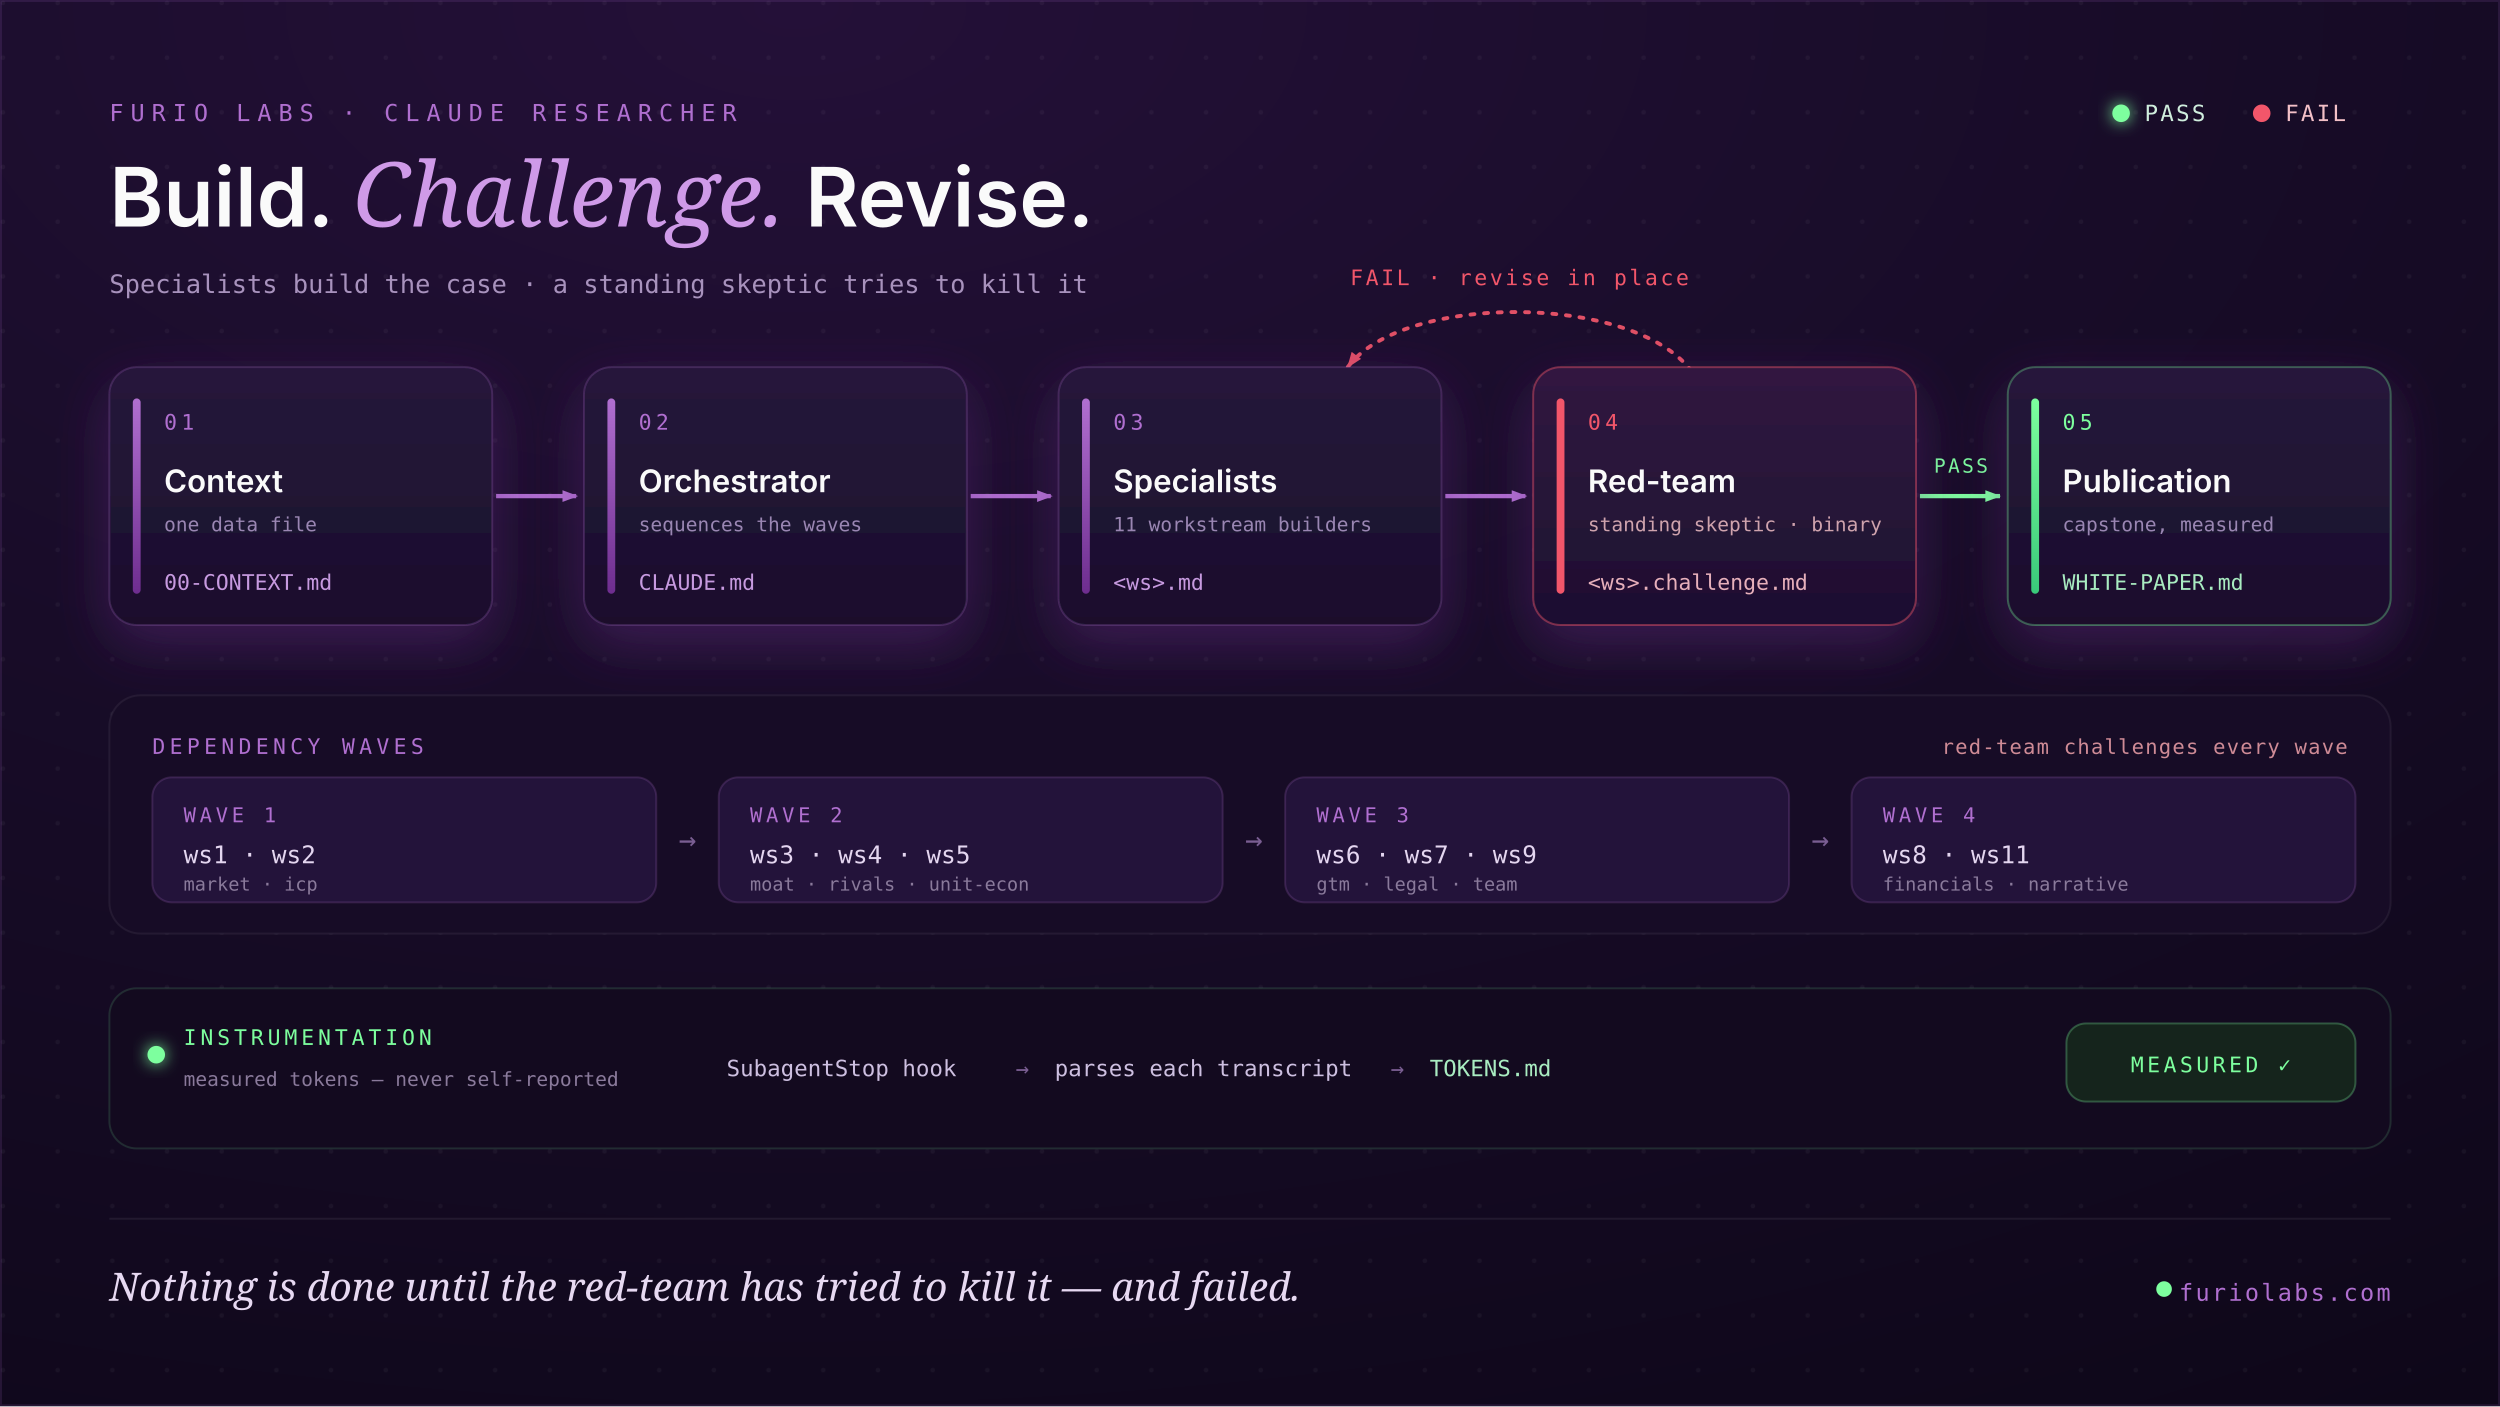
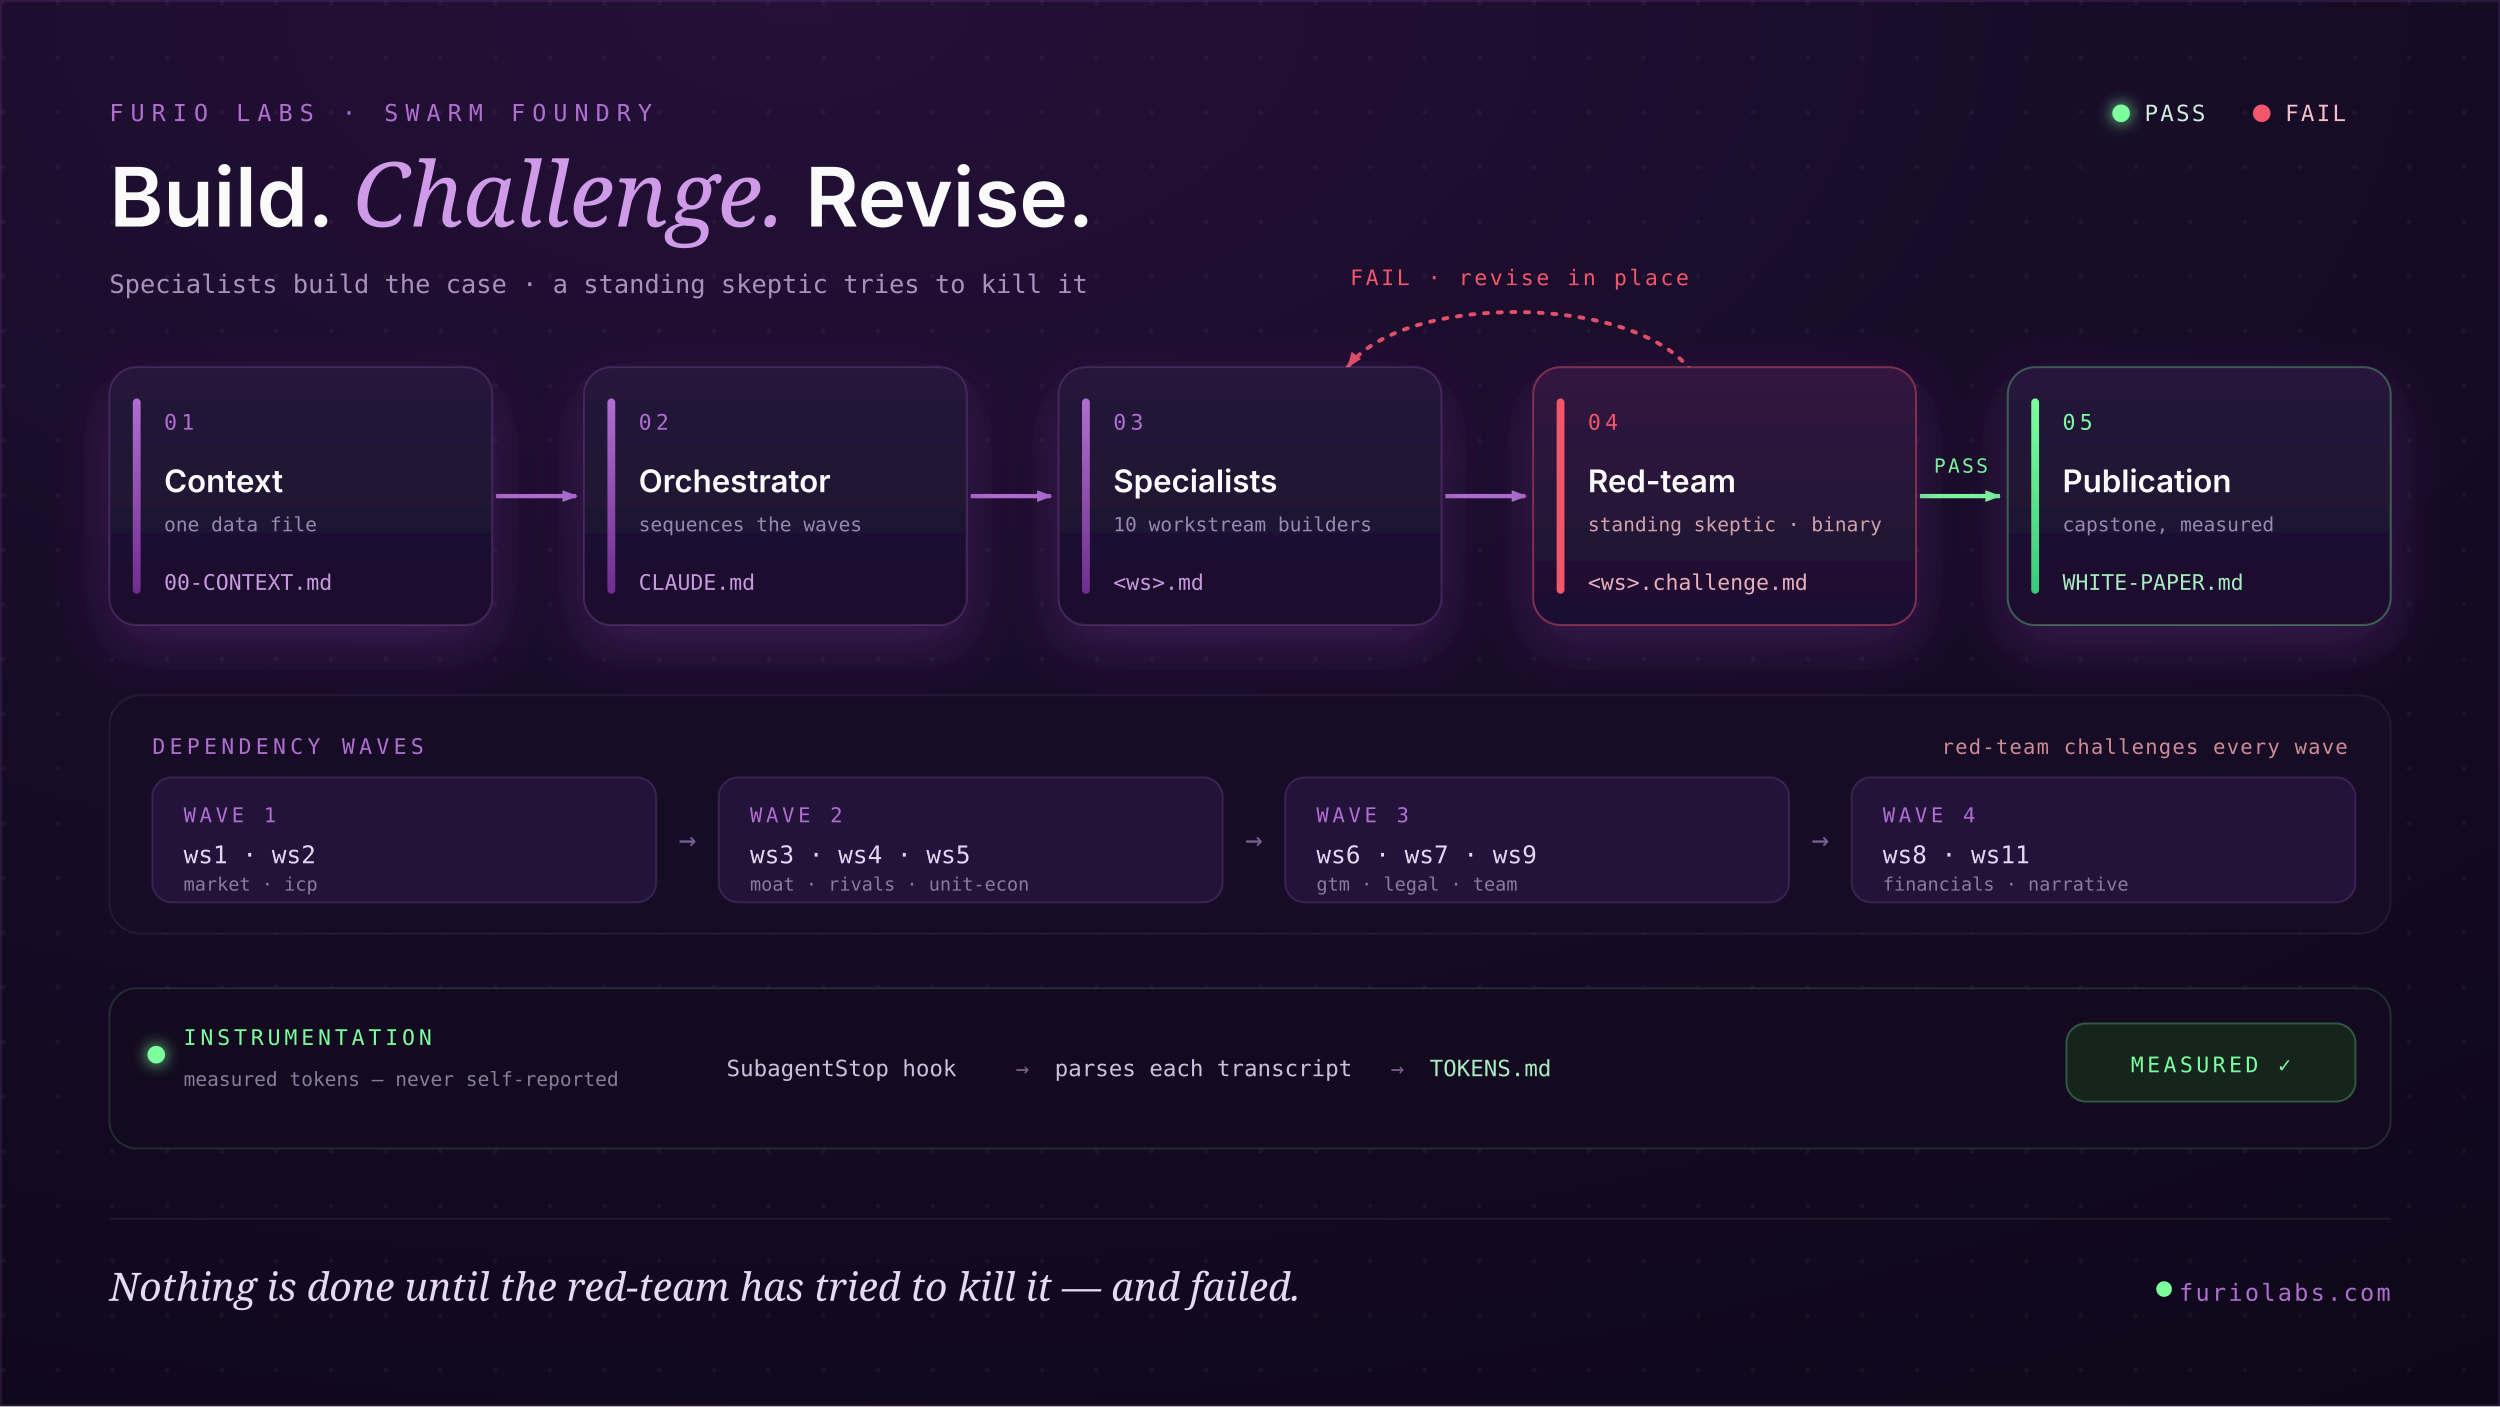
<svg xmlns="http://www.w3.org/2000/svg" viewBox="0 0 1280 720" width="1280" height="720" font-family="Geist, system-ui, -apple-system, sans-serif" role="img" aria-label="The build, challenge, revise swarm — architecture diagram">
  <defs>
    <radialGradient id="bg" cx="32%" cy="0%" r="120%">
      <stop offset="0%" stop-color="#241038" />
      <stop offset="45%" stop-color="#180c28" />
      <stop offset="100%" stop-color="#0e0719" />
    </radialGradient>
    <linearGradient id="card" x1="0" y1="0" x2="0" y2="1">
      <stop offset="0%" stop-color="#26163b" />
      <stop offset="100%" stop-color="#1a0f2c" />
    </linearGradient>
    <linearGradient id="cardGate" x1="0" y1="0" x2="0" y2="1">
      <stop offset="0%" stop-color="#311640" />
      <stop offset="100%" stop-color="#1d1030" />
    </linearGradient>
    <linearGradient id="plumBar" x1="0" y1="0" x2="0" y2="1">
      <stop offset="0%" stop-color="#b06fd0" />
      <stop offset="100%" stop-color="#6e2d8f" />
    </linearGradient>
    <linearGradient id="mintBar" x1="0" y1="0" x2="0" y2="1">
      <stop offset="0%" stop-color="#7dff9e" />
      <stop offset="100%" stop-color="#39c97a" />
    </linearGradient>
    <pattern id="dots" width="28" height="28" patternUnits="userSpaceOnUse">
      <circle cx="1.5" cy="1.5" r="1.2" fill="#ffffff" opacity="0.04" />
    </pattern>
    <filter id="cardSh" x="-30%" y="-30%" width="160%" height="170%">
      <feDropShadow dx="0" dy="10" stdDeviation="14" flood-color="#6e2d8f" flood-opacity="0.40" />
    </filter>
    <filter id="mintGlow" x="-80%" y="-80%" width="260%" height="260%">
      <feGaussianBlur stdDeviation="4" result="b" />
      <feMerge>
        <feMergeNode in="b" />
        <feMergeNode in="SourceGraphic" />
      </feMerge>
    </filter>
    <marker id="aMauve" markerWidth="9" markerHeight="9" refX="7" refY="3" orient="auto" markerUnits="userSpaceOnUse">
      <path d="M0,0 L8,3 L0,6 Z" fill="#b06fd0" />
    </marker>
    <marker id="aMint" markerWidth="10" markerHeight="10" refX="7.5" refY="3" orient="auto" markerUnits="userSpaceOnUse">
      <path d="M0,0 L8,3 L0,6 Z" fill="#7dff9e" />
    </marker>
    <marker id="aRed" markerWidth="10" markerHeight="10" refX="7.5" refY="3" orient="auto" markerUnits="userSpaceOnUse">
      <path d="M0,0 L8,3 L0,6 Z" fill="#f2566a" />
    </marker>
  </defs>
  <rect width="1280" height="720" fill="url(#bg)" />
  <rect width="1280" height="720" fill="url(#dots)" />
  <rect x="0.5" y="0.5" width="1279" height="719" rx="0" fill="none" stroke="#b06fd0" stroke-opacity="0.14" />
-   <text x="56" y="62" font-family="'Geist Mono', ui-monospace, monospace" font-size="12" letter-spacing="0.30em" fill="#b06fd0">FURIO LABS · CLAUDE RESEARCHER</text>
+   <text x="56" y="62" font-family="'Geist Mono', ui-monospace, monospace" font-size="12" letter-spacing="0.30em" fill="#b06fd0">FURIO LABS · SWARM FOUNDRY</text>
  <text x="56" y="116" font-size="42" font-weight="600" fill="#fafafa">Build. <tspan font-family="'Instrument Serif', Georgia, serif" font-style="italic" font-weight="400" font-size="46" fill="#cf9ae8">Challenge.</tspan> Revise.</text>
  <text x="56" y="150" font-family="'Geist Mono', ui-monospace, monospace" font-size="13" fill="#a892bd">Specialists build the case · a standing skeptic tries to kill it</text>
  <g font-family="'Geist Mono', ui-monospace, monospace" font-size="11.5" letter-spacing="0.10em">
    <circle cx="1086" cy="58" r="4.5" fill="#7dff9e" filter="url(#mintGlow)" />
    <text x="1098" y="62" fill="#cfeedd">PASS</text>
    <circle cx="1158" cy="58" r="4.5" fill="#f2566a" />
    <text x="1170" y="62" fill="#f3c0c7">FAIL</text>
  </g>
  <path d="M 866 190 C 836 150, 718 150, 690 188" fill="none" stroke="#f2566a" stroke-width="2" stroke-dasharray="2 5" stroke-linecap="round" marker-end="url(#aRed)" opacity="0.92" />
  <text x="778" y="146" text-anchor="middle" font-family="'Geist Mono', ui-monospace, monospace" font-size="11" letter-spacing="0.12em" fill="#f2566a">FAIL · revise in place</text>
  <g stroke-width="2.2" fill="none">
    <line x1="254" y1="254" x2="295" y2="254" stroke="#b06fd0" marker-end="url(#aMauve)" />
    <line x1="497" y1="254" x2="538" y2="254" stroke="#b06fd0" marker-end="url(#aMauve)" />
    <line x1="740" y1="254" x2="781" y2="254" stroke="#b06fd0" marker-end="url(#aMauve)" />
    <line x1="983" y1="254" x2="1024" y2="254" stroke="#7dff9e" marker-end="url(#aMint)" />
  </g>
  <text x="1004" y="242" text-anchor="middle" font-family="'Geist Mono', ui-monospace, monospace" font-size="10" letter-spacing="0.12em" fill="#7dff9e">PASS</text>
  <g filter="url(#cardSh)">
    <rect x="56" y="188" width="196" height="132" rx="14" fill="url(#card)" stroke="#b06fd0" stroke-opacity="0.22" />
  </g>
  <rect x="68" y="204" width="4" height="100" rx="2" fill="url(#plumBar)" />
  <text x="84" y="220" font-family="'Geist Mono', ui-monospace, monospace" font-size="11" letter-spacing="0.20em" fill="#b06fd0">01</text>
  <text x="84" y="252" font-size="16" font-weight="600" fill="#fafafa">Context</text>
  <text x="84" y="272" font-family="'Geist Mono', ui-monospace, monospace" font-size="10" fill="#9a86b3">one data file</text>
  <text x="84" y="302" font-family="'Geist Mono', ui-monospace, monospace" font-size="11" fill="#c79ae0">00-CONTEXT.md</text>
  <g filter="url(#cardSh)">
    <rect x="299" y="188" width="196" height="132" rx="14" fill="url(#card)" stroke="#b06fd0" stroke-opacity="0.22" />
  </g>
  <rect x="311" y="204" width="4" height="100" rx="2" fill="url(#plumBar)" />
  <text x="327" y="220" font-family="'Geist Mono', ui-monospace, monospace" font-size="11" letter-spacing="0.20em" fill="#b06fd0">02</text>
  <text x="327" y="252" font-size="16" font-weight="600" fill="#fafafa">Orchestrator</text>
  <text x="327" y="272" font-family="'Geist Mono', ui-monospace, monospace" font-size="10" fill="#9a86b3">sequences the waves</text>
  <text x="327" y="302" font-family="'Geist Mono', ui-monospace, monospace" font-size="11" fill="#c79ae0">CLAUDE.md</text>
  <g filter="url(#cardSh)">
    <rect x="542" y="188" width="196" height="132" rx="14" fill="url(#card)" stroke="#b06fd0" stroke-opacity="0.22" />
  </g>
  <rect x="554" y="204" width="4" height="100" rx="2" fill="url(#plumBar)" />
  <text x="570" y="220" font-family="'Geist Mono', ui-monospace, monospace" font-size="11" letter-spacing="0.20em" fill="#b06fd0">03</text>
  <text x="570" y="252" font-size="16" font-weight="600" fill="#fafafa">Specialists</text>
-   <text x="570" y="272" font-family="'Geist Mono', ui-monospace, monospace" font-size="10" fill="#9a86b3">11 workstream builders</text>
+   <text x="570" y="272" font-family="'Geist Mono', ui-monospace, monospace" font-size="10" fill="#9a86b3">10 workstream builders</text>
  <text x="570" y="302" font-family="'Geist Mono', ui-monospace, monospace" font-size="11" fill="#c79ae0">&lt;ws&gt;.md</text>
  <g filter="url(#cardSh)">
    <rect x="785" y="188" width="196" height="132" rx="14" fill="url(#cardGate)" stroke="#f2566a" stroke-opacity="0.42" />
  </g>
  <rect x="797" y="204" width="4" height="100" rx="2" fill="#f2566a" />
  <text x="813" y="220" font-family="'Geist Mono', ui-monospace, monospace" font-size="11" letter-spacing="0.20em" fill="#f2566a">04</text>
  <text x="813" y="252" font-size="16" font-weight="600" fill="#fafafa">Red-team</text>
  <text x="813" y="272" font-family="'Geist Mono', ui-monospace, monospace" font-size="10" fill="#cfa3ad">standing skeptic · binary</text>
  <text x="813" y="302" font-family="'Geist Mono', ui-monospace, monospace" font-size="11" fill="#e7b0bb">&lt;ws&gt;.challenge.md</text>
  <g filter="url(#cardSh)">
    <rect x="1028" y="188" width="196" height="132" rx="14" fill="url(#card)" stroke="#7dff9e" stroke-opacity="0.30" />
  </g>
  <rect x="1040" y="204" width="4" height="100" rx="2" fill="url(#mintBar)" />
  <text x="1056" y="220" font-family="'Geist Mono', ui-monospace, monospace" font-size="11" letter-spacing="0.20em" fill="#7dff9e">05</text>
  <text x="1056" y="252" font-size="16" font-weight="600" fill="#fafafa">Publication</text>
  <text x="1056" y="272" font-family="'Geist Mono', ui-monospace, monospace" font-size="10" fill="#9a86b3">capstone, measured</text>
  <text x="1056" y="302" font-family="'Geist Mono', ui-monospace, monospace" font-size="11" fill="#a9ecc1">WHITE-PAPER.md</text>
  <rect x="56" y="356" width="1168" height="122" rx="16" fill="#170c26" stroke="#ffffff" stroke-opacity="0.06" />
  <text x="78" y="386" font-family="'Geist Mono', ui-monospace, monospace" font-size="11" letter-spacing="0.20em" fill="#b06fd0">DEPENDENCY WAVES</text>
  <text x="1202" y="386" text-anchor="end" font-family="'Geist Mono', ui-monospace, monospace" font-size="10.5" letter-spacing="0.06em" fill="#cf8b96">red-team challenges every wave</text>
  <g>
    <rect x="78" y="398" width="258" height="64" rx="10" fill="#23133a" stroke="#b06fd0" stroke-opacity="0.20" />
    <text x="94" y="421" font-family="'Geist Mono', ui-monospace, monospace" font-size="10.5" letter-spacing="0.18em" fill="#b06fd0">WAVE 1</text>
    <text x="94" y="442" font-family="'Geist Mono', ui-monospace, monospace" font-size="12.5" fill="#e4d6f0">ws1 · ws2</text>
    <text x="94" y="456" font-family="'Geist Mono', ui-monospace, monospace" font-size="9.5" fill="#8a7a9b">market · icp</text>
    <rect x="368" y="398" width="258" height="64" rx="10" fill="#23133a" stroke="#b06fd0" stroke-opacity="0.20" />
    <text x="384" y="421" font-family="'Geist Mono', ui-monospace, monospace" font-size="10.5" letter-spacing="0.18em" fill="#b06fd0">WAVE 2</text>
    <text x="384" y="442" font-family="'Geist Mono', ui-monospace, monospace" font-size="12.5" fill="#e4d6f0">ws3 · ws4 · ws5</text>
    <text x="384" y="456" font-family="'Geist Mono', ui-monospace, monospace" font-size="9.5" fill="#8a7a9b">moat · rivals · unit-econ</text>
    <rect x="658" y="398" width="258" height="64" rx="10" fill="#23133a" stroke="#b06fd0" stroke-opacity="0.20" />
    <text x="674" y="421" font-family="'Geist Mono', ui-monospace, monospace" font-size="10.5" letter-spacing="0.18em" fill="#b06fd0">WAVE 3</text>
    <text x="674" y="442" font-family="'Geist Mono', ui-monospace, monospace" font-size="12.5" fill="#e4d6f0">ws6 · ws7 · ws9</text>
    <text x="674" y="456" font-family="'Geist Mono', ui-monospace, monospace" font-size="9.5" fill="#8a7a9b">gtm · legal · team</text>
    <rect x="948" y="398" width="258" height="64" rx="10" fill="#23133a" stroke="#b06fd0" stroke-opacity="0.20" />
    <text x="964" y="421" font-family="'Geist Mono', ui-monospace, monospace" font-size="10.5" letter-spacing="0.18em" fill="#b06fd0">WAVE 4</text>
    <text x="964" y="442" font-family="'Geist Mono', ui-monospace, monospace" font-size="12.5" fill="#e4d6f0">ws8 · ws11</text>
    <text x="964" y="456" font-family="'Geist Mono', ui-monospace, monospace" font-size="9.5" fill="#8a7a9b">financials · narrative</text>
  </g>
  <g font-family="'Geist Mono', ui-monospace, monospace" font-size="15" fill="#7a5e92">
    <text x="352" y="435" text-anchor="middle">→</text>
    <text x="642" y="435" text-anchor="middle">→</text>
    <text x="932" y="435" text-anchor="middle">→</text>
  </g>
  <rect x="56" y="506" width="1168" height="82" rx="14" fill="#130a1f" stroke="#7dff9e" stroke-opacity="0.14" />
  <circle cx="80" cy="540" r="4.5" fill="#7dff9e" filter="url(#mintGlow)" />
  <text x="94" y="535" font-family="'Geist Mono', ui-monospace, monospace" font-size="11" letter-spacing="0.18em" fill="#7dff9e">INSTRUMENTATION</text>
  <text x="94" y="556" font-family="'Geist Mono', ui-monospace, monospace" font-size="10" fill="#8a7a9b">measured tokens — never self-reported</text>
  <g font-family="'Geist Mono', ui-monospace, monospace" font-size="11.5" fill="#cdbfe0">
    <text x="372" y="551">SubagentStop hook</text>
    <text x="520" y="551" fill="#7a5e92">→</text>
    <text x="540" y="551">parses each transcript</text>
    <text x="712" y="551" fill="#7a5e92">→</text>
    <text x="732" y="551" fill="#a9ecc1">TOKENS.md</text>
  </g>
  <rect x="1058" y="524" width="148" height="40" rx="10" fill="#15241c" stroke="#7dff9e" stroke-opacity="0.28" />
  <text x="1132" y="549" text-anchor="middle" font-family="'Geist Mono', ui-monospace, monospace" font-size="11" letter-spacing="0.16em" fill="#7dff9e">MEASURED ✓</text>
  <line x1="56" y1="624" x2="1224" y2="624" stroke="#ffffff" stroke-opacity="0.07" />
  <text x="56" y="666" font-family="'Instrument Serif', Georgia, serif" font-style="italic" font-size="20" fill="#e7d9f2">Nothing is done until the red-team has tried to kill it — and failed.</text>
  <g>
    <circle cx="1108" cy="660" r="4" fill="#7dff9e" />
    <text x="1224" y="666" text-anchor="end" font-family="'Geist Mono', ui-monospace, monospace" font-size="12" letter-spacing="0.10em" fill="#b06fd0">furiolabs.com</text>
  </g>
</svg>
